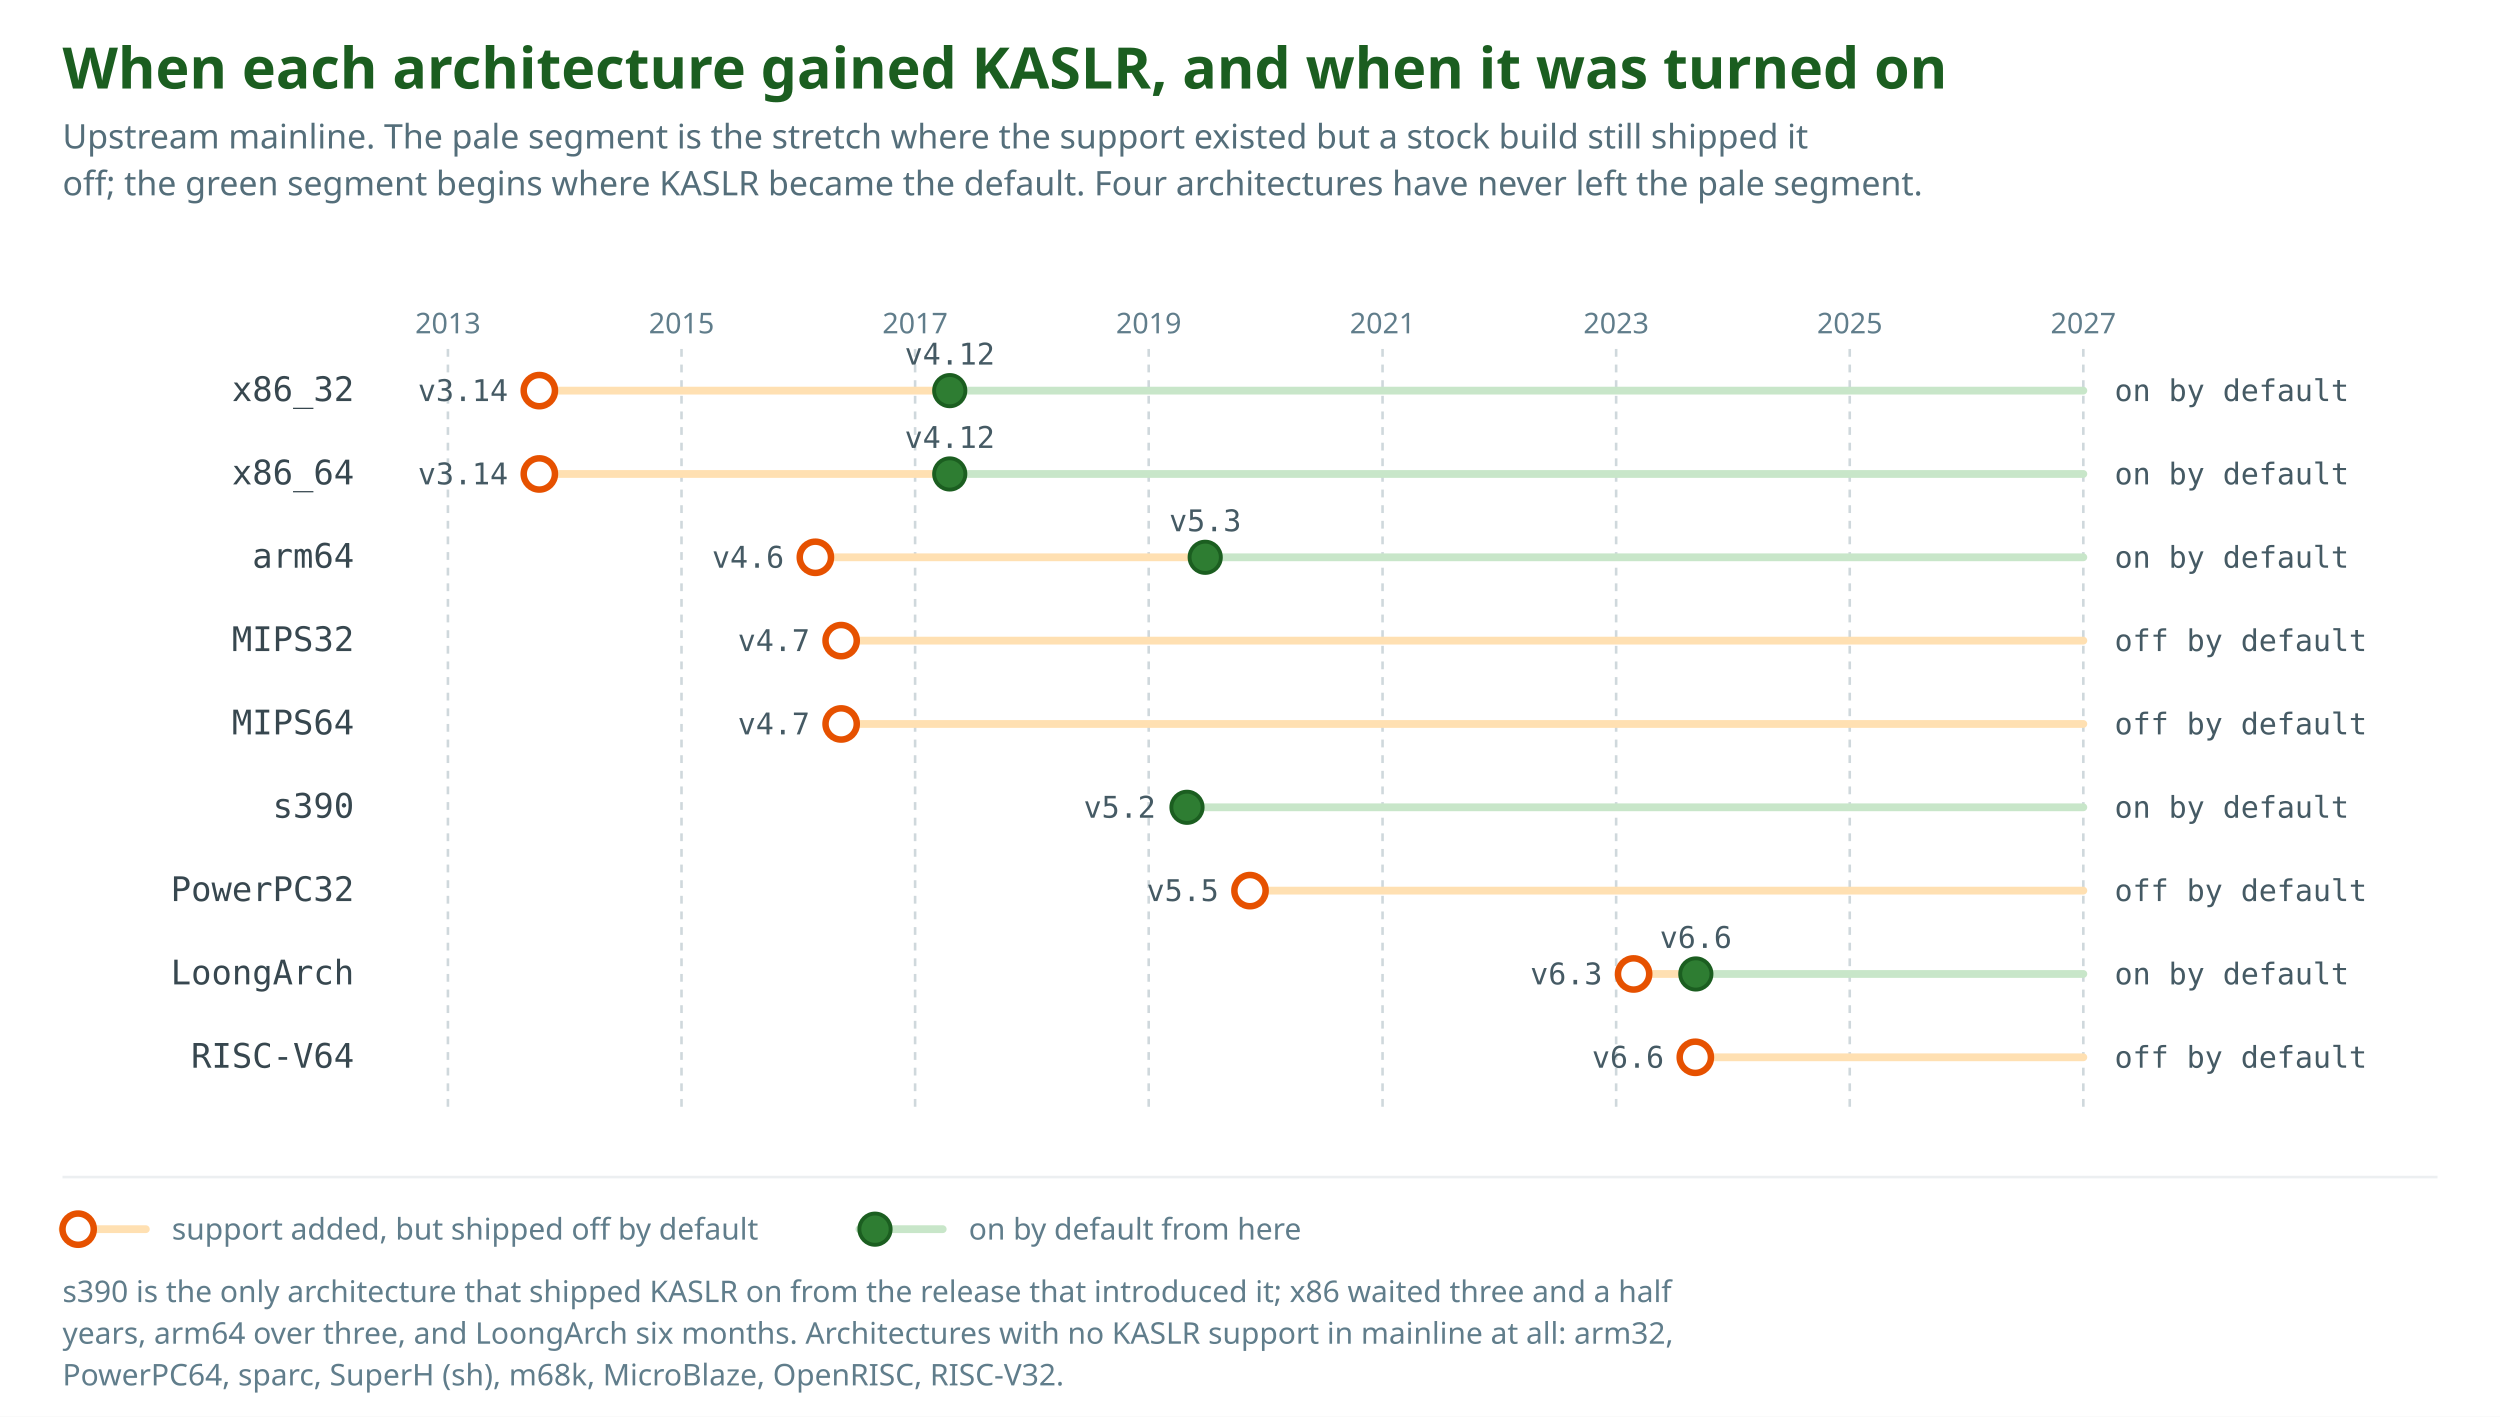
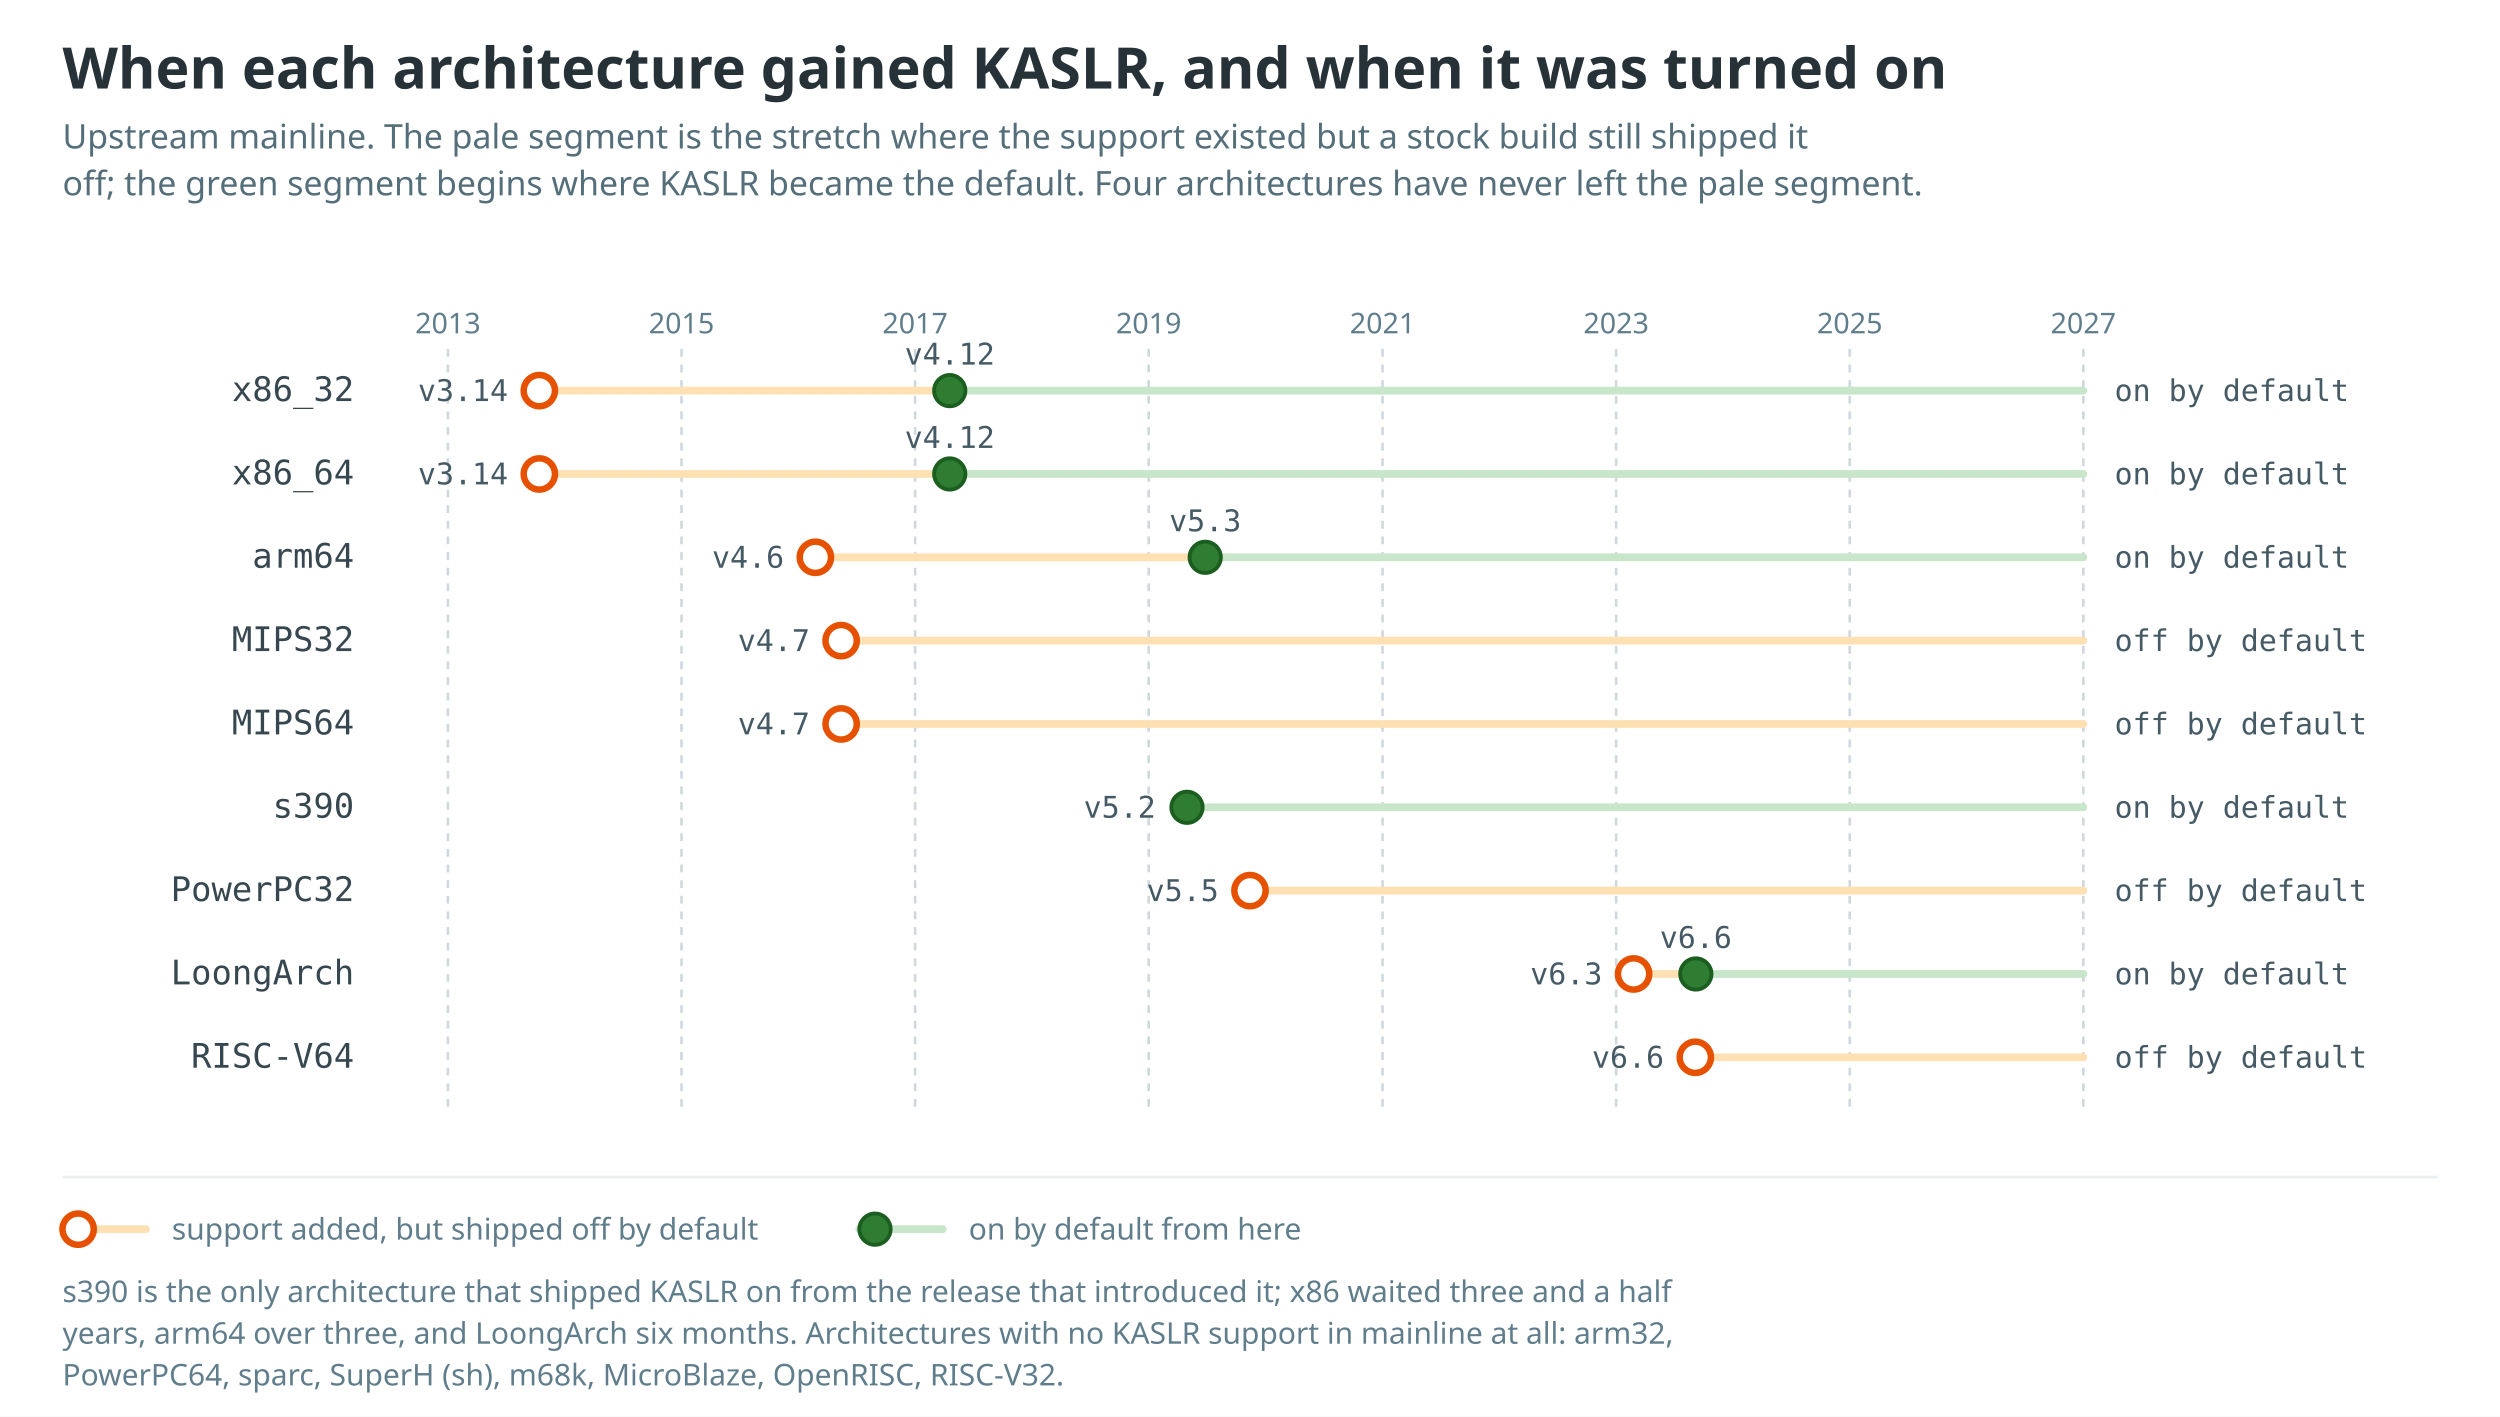
<svg xmlns="http://www.w3.org/2000/svg" width="960" height="544" viewBox="0 0 960 544" font-family="sans-serif">
  <style>
-       .title { font-size: 22px; font-weight: 700; fill: #1b5e20; }
+       .title { font-size: 22px; font-weight: 700; fill: #263238; }
      .sub   { font-size: 13px; fill: #546e7a; }
      .arch  { font-family: monospace; font-size: 13px; fill: #37474f; }
      .val   { font-family: monospace; font-size: 11.5px; fill: #455a64; }
      .note  { font-size: 11.5px; fill: #607d8b; }
      .axis  { font-size: 11px; fill: #607d8b; }
      .guide { stroke: #cfd8dc; stroke-width: 1; stroke-dasharray: 3 3; }
  </style>
  <rect width="960" height="544" fill="#ffffff" />
  <text class="title" x="24" y="34">When each architecture gained KASLR, and when it was turned on</text>
  <text class="sub" x="24" y="57">Upstream mainline. The pale segment is the stretch where the support existed but a stock build still shipped it</text>
  <text class="sub" x="24" y="75">off; the green segment begins where KASLR became the default. Four architectures have never left the pale segment.</text>
  <line class="guide" x1="172.0" y1="134" x2="172.0" y2="426" />
  <text class="axis" x="172.0" y="128" text-anchor="middle">2013</text>
  <line class="guide" x1="261.7" y1="134" x2="261.7" y2="426" />
  <text class="axis" x="261.7" y="128" text-anchor="middle">2015</text>
  <line class="guide" x1="351.4" y1="134" x2="351.4" y2="426" />
  <text class="axis" x="351.4" y="128" text-anchor="middle">2017</text>
  <line class="guide" x1="441.1" y1="134" x2="441.1" y2="426" />
  <text class="axis" x="441.1" y="128" text-anchor="middle">2019</text>
  <line class="guide" x1="530.9" y1="134" x2="530.9" y2="426" />
  <text class="axis" x="530.9" y="128" text-anchor="middle">2021</text>
  <line class="guide" x1="620.6" y1="134" x2="620.6" y2="426" />
  <text class="axis" x="620.6" y="128" text-anchor="middle">2023</text>
  <line class="guide" x1="710.3" y1="134" x2="710.3" y2="426" />
  <text class="axis" x="710.3" y="128" text-anchor="middle">2025</text>
  <line class="guide" x1="800.0" y1="134" x2="800.0" y2="426" />
  <text class="axis" x="800.0" y="128" text-anchor="middle">2027</text>
  <text class="arch" x="136" y="154" text-anchor="end">x86_32</text>
  <text class="val" x="195.1" y="154" text-anchor="end">v3.14</text>
  <line x1="207.1" y1="150" x2="364.7" y2="150" stroke="#ffe0b2" stroke-width="3" stroke-linecap="round" />
  <circle cx="207.1" cy="150" r="6" fill="#ffffff" stroke="#e65100" stroke-width="2.5" />
  <text class="val" x="364.7" y="140" text-anchor="middle" fill="#2e7d32">v4.12</text>
  <line x1="364.7" y1="150" x2="800" y2="150" stroke="#c8e6c9" stroke-width="3" stroke-linecap="round" />
  <circle cx="364.7" cy="150" r="6" fill="#2e7d32" stroke="#1b5e20" stroke-width="1.5" />
  <text class="val" x="812" y="154" fill="#455a64">on by default</text>
  <text class="arch" x="136" y="186" text-anchor="end">x86_64</text>
  <text class="val" x="195.1" y="186" text-anchor="end">v3.14</text>
  <line x1="207.1" y1="182" x2="364.7" y2="182" stroke="#ffe0b2" stroke-width="3" stroke-linecap="round" />
  <circle cx="207.1" cy="182" r="6" fill="#ffffff" stroke="#e65100" stroke-width="2.5" />
  <text class="val" x="364.7" y="172" text-anchor="middle" fill="#2e7d32">v4.12</text>
  <line x1="364.7" y1="182" x2="800" y2="182" stroke="#c8e6c9" stroke-width="3" stroke-linecap="round" />
  <circle cx="364.7" cy="182" r="6" fill="#2e7d32" stroke="#1b5e20" stroke-width="1.5" />
  <text class="val" x="812" y="186" fill="#455a64">on by default</text>
  <text class="arch" x="136" y="218" text-anchor="end">arm64</text>
  <text class="val" x="301.1" y="218" text-anchor="end">v4.6</text>
  <line x1="313.1" y1="214" x2="462.8" y2="214" stroke="#ffe0b2" stroke-width="3" stroke-linecap="round" />
  <circle cx="313.1" cy="214" r="6" fill="#ffffff" stroke="#e65100" stroke-width="2.5" />
  <text class="val" x="462.8" y="204" text-anchor="middle" fill="#2e7d32">v5.3</text>
  <line x1="462.8" y1="214" x2="800" y2="214" stroke="#c8e6c9" stroke-width="3" stroke-linecap="round" />
  <circle cx="462.8" cy="214" r="6" fill="#2e7d32" stroke="#1b5e20" stroke-width="1.5" />
  <text class="val" x="812" y="218" fill="#455a64">on by default</text>
  <text class="arch" x="136" y="250" text-anchor="end">MIPS32</text>
  <text class="val" x="311.0" y="250" text-anchor="end">v4.7</text>
  <line x1="323.0" y1="246" x2="800" y2="246" stroke="#ffe0b2" stroke-width="3" stroke-linecap="round" />
  <circle cx="323.0" cy="246" r="6" fill="#ffffff" stroke="#e65100" stroke-width="2.5" />
  <text class="val" x="812" y="250" fill="#e65100">off by default</text>
  <text class="arch" x="136" y="282" text-anchor="end">MIPS64</text>
  <text class="val" x="311.0" y="282" text-anchor="end">v4.7</text>
  <line x1="323.0" y1="278" x2="800" y2="278" stroke="#ffe0b2" stroke-width="3" stroke-linecap="round" />
  <circle cx="323.0" cy="278" r="6" fill="#ffffff" stroke="#e65100" stroke-width="2.5" />
  <text class="val" x="812" y="282" fill="#e65100">off by default</text>
  <text class="arch" x="136" y="314" text-anchor="end">s390</text>
  <text class="val" x="443.8" y="314" text-anchor="end">v5.2</text>
  <line x1="455.8" y1="310" x2="800" y2="310" stroke="#c8e6c9" stroke-width="3" stroke-linecap="round" />
  <circle cx="455.8" cy="310" r="6" fill="#2e7d32" stroke="#1b5e20" stroke-width="1.5" />
  <text class="val" x="812" y="314" fill="#455a64">on by default</text>
  <text class="arch" x="136" y="346" text-anchor="end">PowerPC32</text>
  <text class="val" x="468.0" y="346" text-anchor="end">v5.5</text>
  <line x1="480.0" y1="342" x2="800" y2="342" stroke="#ffe0b2" stroke-width="3" stroke-linecap="round" />
  <circle cx="480.0" cy="342" r="6" fill="#ffffff" stroke="#e65100" stroke-width="2.5" />
  <text class="val" x="812" y="346" fill="#e65100">off by default</text>
  <text class="arch" x="136" y="378" text-anchor="end">LoongArch</text>
  <text class="val" x="615.3" y="378" text-anchor="end">v6.3</text>
  <line x1="627.3" y1="374" x2="651.2" y2="374" stroke="#ffe0b2" stroke-width="3" stroke-linecap="round" />
  <circle cx="627.3" cy="374" r="6" fill="#ffffff" stroke="#e65100" stroke-width="2.5" />
  <text class="val" x="651.2" y="364" text-anchor="middle" fill="#2e7d32">v6.6</text>
  <line x1="651.2" y1="374" x2="800" y2="374" stroke="#c8e6c9" stroke-width="3" stroke-linecap="round" />
  <circle cx="651.2" cy="374" r="6" fill="#2e7d32" stroke="#1b5e20" stroke-width="1.5" />
  <text class="val" x="812" y="378" fill="#455a64">on by default</text>
  <text class="arch" x="136" y="410" text-anchor="end">RISC-V64</text>
  <text class="val" x="639.0" y="410" text-anchor="end">v6.6</text>
  <line x1="651.0" y1="406" x2="800" y2="406" stroke="#ffe0b2" stroke-width="3" stroke-linecap="round" />
  <circle cx="651.0" cy="406" r="6" fill="#ffffff" stroke="#e65100" stroke-width="2.5" />
  <text class="val" x="812" y="410" fill="#e65100">off by default</text>
  <line x1="24" y1="452" x2="936" y2="452" stroke="#eceff1" stroke-width="1" />
  <line x1="24" y1="472" x2="56" y2="472" stroke="#ffe0b2" stroke-width="3" stroke-linecap="round" />
  <circle cx="30" cy="472" r="6" fill="#ffffff" stroke="#e65100" stroke-width="2.5" />
  <text class="note" x="66" y="476">support added, but shipped off by default</text>
  <line x1="330" y1="472" x2="362" y2="472" stroke="#c8e6c9" stroke-width="3" stroke-linecap="round" />
  <circle cx="336" cy="472" r="6" fill="#2e7d32" stroke="#1b5e20" stroke-width="1.5" />
  <text class="note" x="372" y="476">on by default from here</text>
  <text class="note" x="24" y="500">s390 is the only architecture that shipped KASLR on from the release that introduced it; x86 waited three and a half</text>
  <text class="note" x="24" y="516">years, arm64 over three, and LoongArch six months. Architectures with no KASLR support in mainline at all: arm32,</text>
  <text class="note" x="24" y="532">PowerPC64, sparc, SuperH (sh), m68k, MicroBlaze, OpenRISC, RISC-V32.</text>
</svg>
